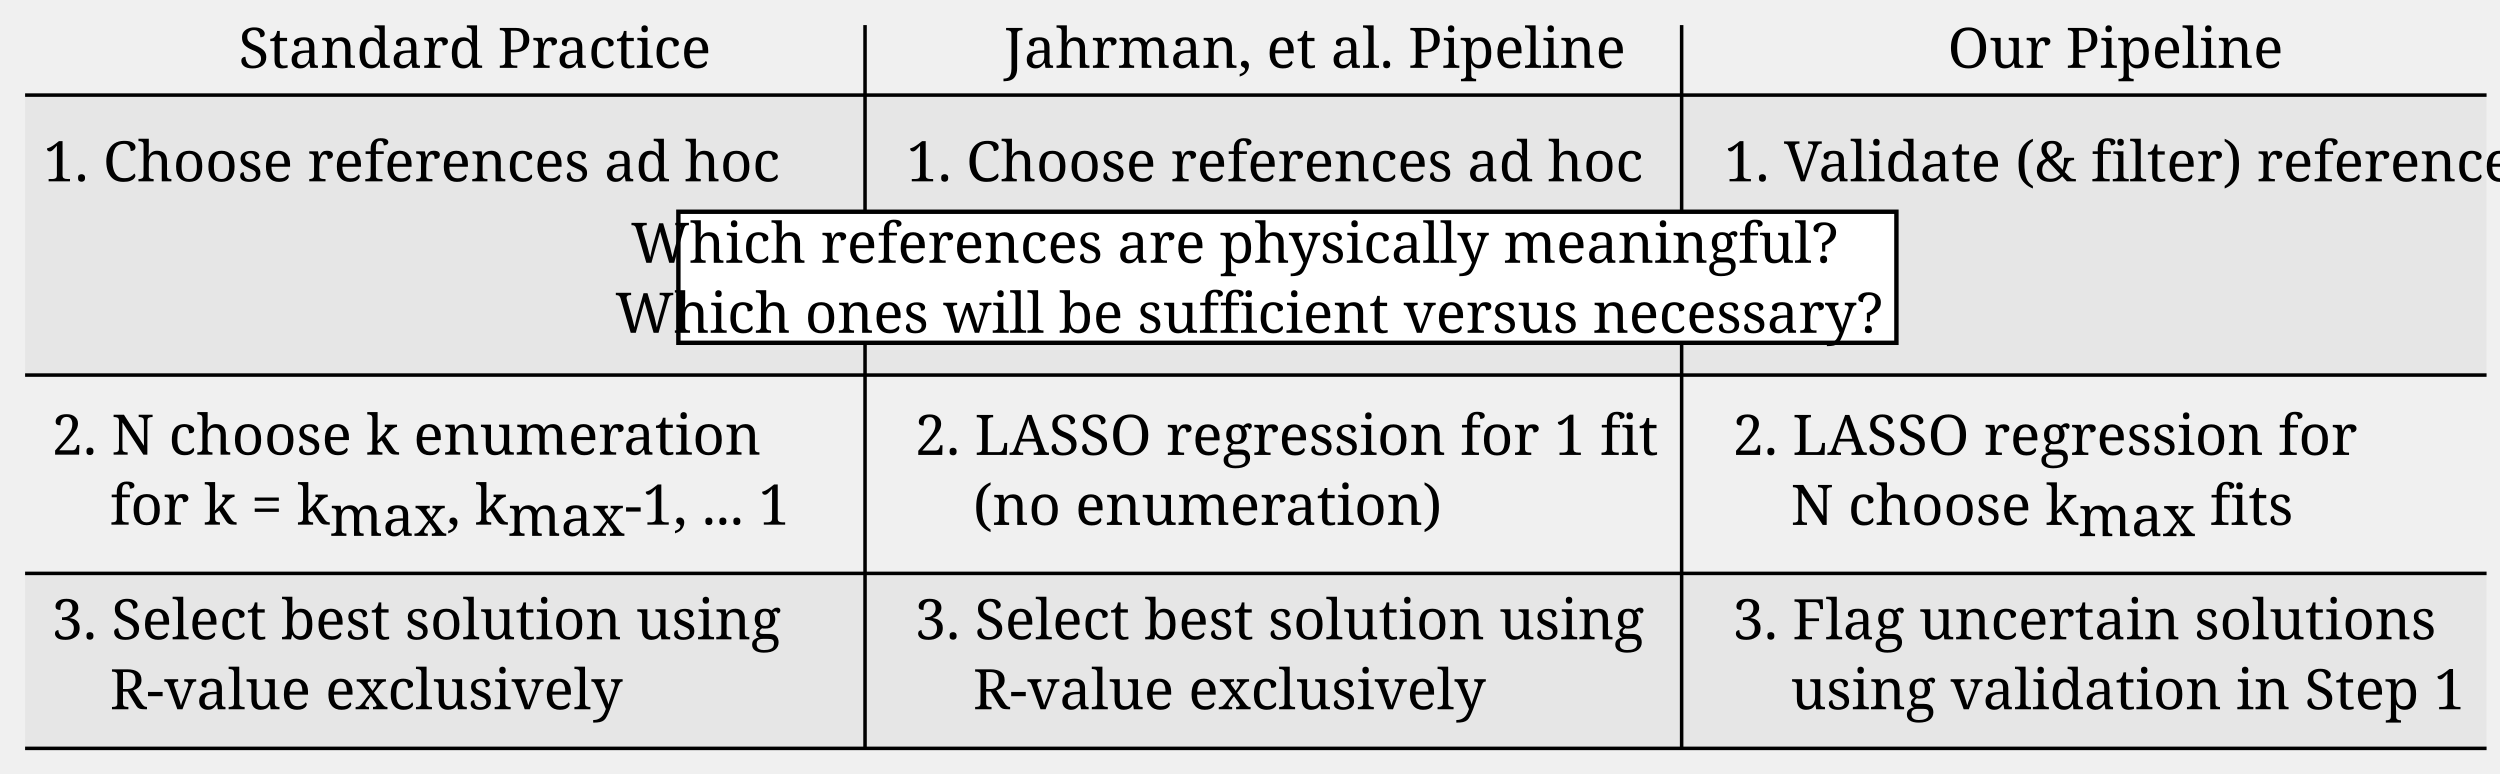
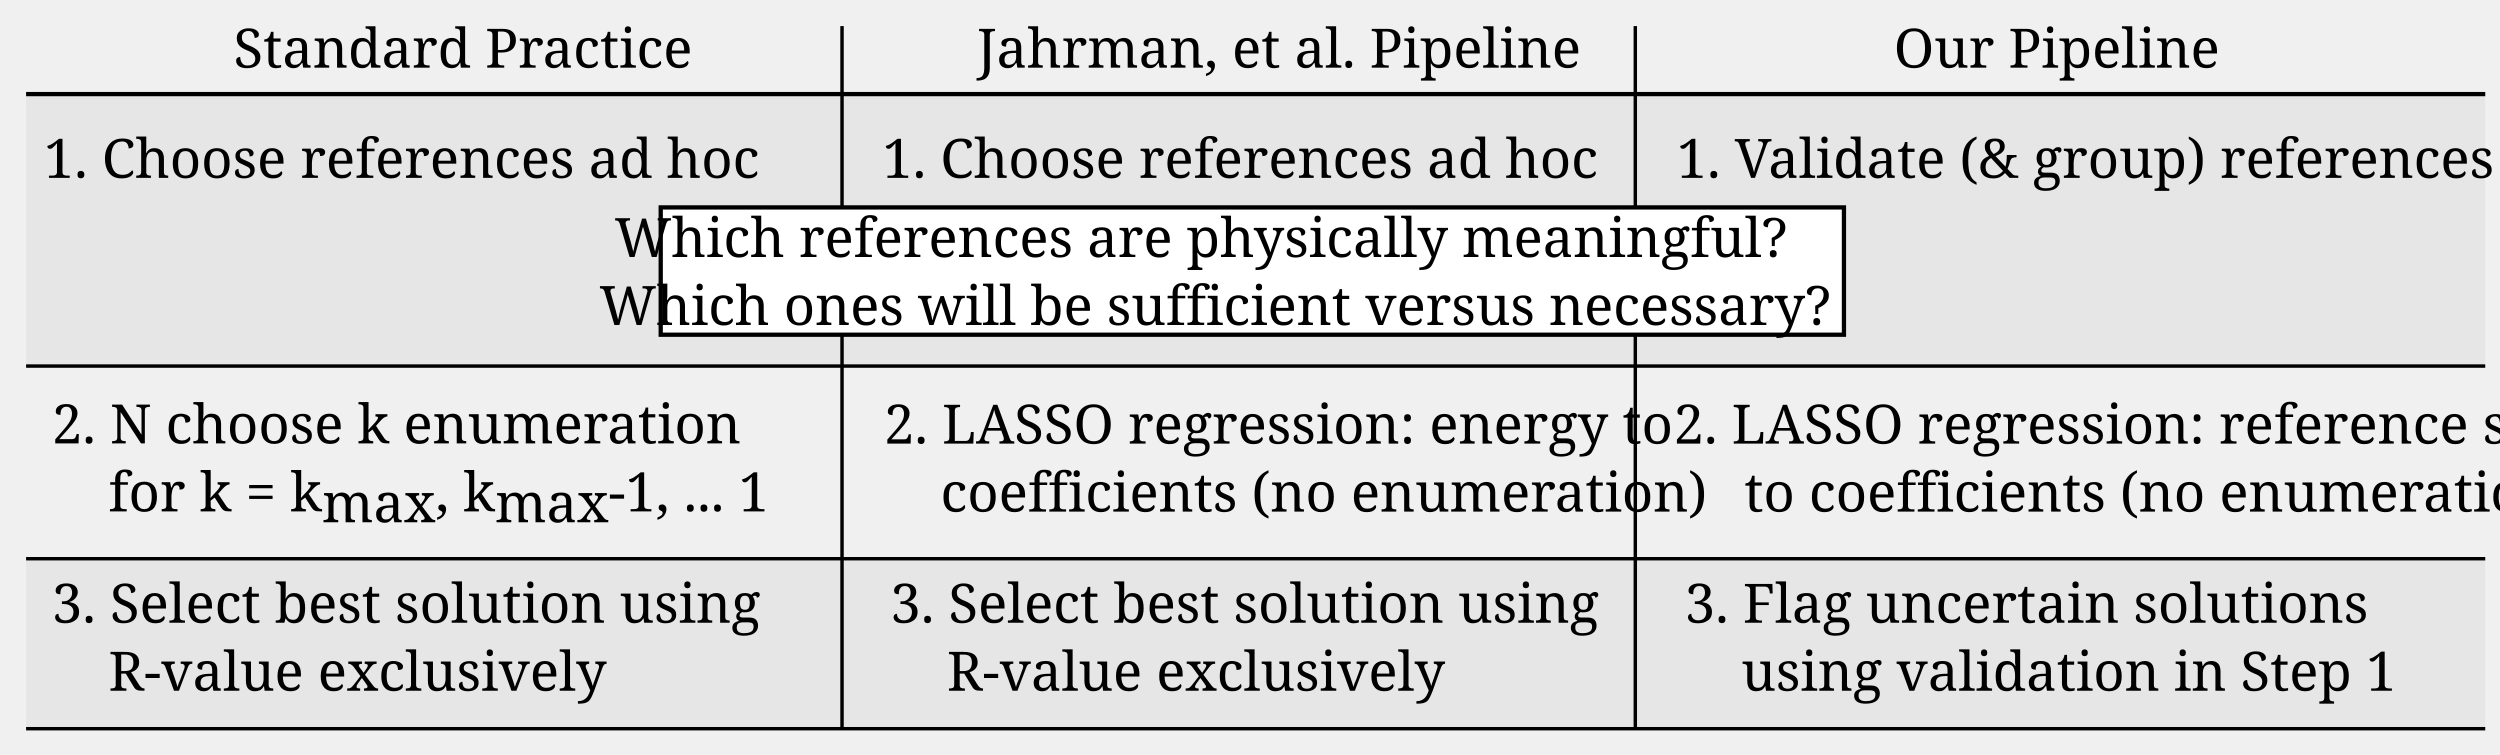
- <svg xmlns="http://www.w3.org/2000/svg" xmlns:xlink="http://www.w3.org/1999/xlink" width="283.504mm" height="87.713mm" viewBox="0 0 283.504 87.713" version="1.1" id="svg8">
+ <svg xmlns="http://www.w3.org/2000/svg" xmlns:xlink="http://www.w3.org/1999/xlink" width="291.842mm" height="88.112mm" viewBox="0 0 291.842 88.112" version="1.1" id="svg8">
  <defs id="defs2">
    <rect x="-25.108" y="91.308" width="214.577" height="42.598" id="rect1068" />
    <linearGradient id="linearGradient1077-7-4">
      <stop style="stop-color:#ffffff;stop-opacity:1" offset="0" id="stop1073" />
      <stop style="stop-color:#252525;stop-opacity:1" offset="1" id="stop1075" />
    </linearGradient>
    <radialGradient xlink:href="#linearGradient1077-7-4" id="radialGradient1039-5" cx="81.161" cy="64.589" fx="81.161" fy="64.589" r="4.711" gradientUnits="userSpaceOnUse" gradientTransform="matrix(-1.123257,-5.7560003e-7,-9.1655428e-7,-1.123257,152.4883,271.8467)" />
  </defs>
-   <g id="layer1" transform="translate(-2.445833,-5.091666)">
-     <rect style="fill:#e6e6e6;fill-opacity:1;fill-rule:evenodd;stroke:none;stroke-width:0.379;stroke-linecap:butt;stroke-linejoin:miter;stroke-miterlimit:4;stroke-dasharray:none;stroke-dashoffset:45.354;stroke-opacity:1;paint-order:markers fill stroke" id="rect1044" width="279.135" height="19.844" x="5.292" y="70.115" ry="0" rx="0" />
-     <rect style="fill:#e6e6e6;fill-opacity:1;fill-rule:evenodd;stroke:none;stroke-width:0.483;stroke-linecap:butt;stroke-linejoin:miter;stroke-miterlimit:4;stroke-dasharray:none;stroke-dashoffset:45.354;stroke-opacity:1;paint-order:markers fill stroke" id="rect1915" width="279.135" height="31.75" x="5.292" y="15.875" ry="0" rx="0" />
+   <g id="layer1" transform="translate(-2.245834,-4.891667)">
+     <rect style="fill:#e6e6e6;fill-opacity:1;fill-rule:evenodd;stroke:none;stroke-width:0.379;stroke-linecap:butt;stroke-linejoin:miter;stroke-miterlimit:4;stroke-dasharray:none;stroke-dashoffset:45.354;stroke-opacity:1;paint-order:markers fill stroke" id="rect1044" width="287.073" height="19.844" x="5.292" y="70.115" ry="0" rx="0" />
+     <rect style="fill:#e6e6e6;fill-opacity:1;fill-rule:evenodd;stroke:none;stroke-width:0.489;stroke-linecap:butt;stroke-linejoin:miter;stroke-miterlimit:4;stroke-dasharray:none;stroke-dashoffset:45.354;stroke-opacity:1;paint-order:markers fill stroke" id="rect1915" width="287.073" height="31.75" x="5.292" y="15.875" ry="0" rx="0" />
    <text xml:space="preserve" style="font-style:normal;font-variant:normal;font-weight:normal;font-stretch:normal;font-size:6.35px;line-height:1.25;font-family:Cambria;-inkscape-font-specification:Cambria;fill:#000000;stroke:none;stroke-width:0.265" x="29.516" y="12.788" id="text835">
      <tspan id="tspan833" x="29.516" y="12.788" style="font-style:normal;font-variant:normal;font-weight:normal;font-stretch:normal;font-size:6.35px;font-family:Cambria;-inkscape-font-specification:Cambria;font-variant-ligatures:normal;font-variant-caps:normal;font-variant-numeric:normal;font-variant-east-asian:normal;fill:#000000;stroke:none;stroke-width:0.265">Standard Practice</tspan>
    </text>
    <text xml:space="preserve" style="font-style:normal;font-variant:normal;font-weight:normal;font-stretch:normal;font-size:6.35px;line-height:1.25;font-family:Cambria;-inkscape-font-specification:Cambria;fill:#000000;stroke-width:0.265" x="116.304" y="12.788" id="text839">
      <tspan id="tspan837" x="116.304" y="12.788" style="font-style:normal;font-variant:normal;font-weight:normal;font-stretch:normal;font-size:6.35px;font-family:Cambria;-inkscape-font-specification:Cambria;font-variant-ligatures:normal;font-variant-caps:normal;font-variant-numeric:normal;font-variant-east-asian:normal;fill:#000000;stroke-width:0.265">Jahrman, et al. Pipeline</tspan>
    </text>
    <text xml:space="preserve" style="font-style:normal;font-variant:normal;font-weight:normal;font-stretch:normal;font-size:6.35px;line-height:1.25;font-family:Cambria;-inkscape-font-specification:Cambria;stroke-width:0.265" x="7.35" y="25.655" id="text843">
      <tspan id="tspan841" x="7.35" y="25.655" style="font-style:normal;font-variant:normal;font-weight:normal;font-stretch:normal;font-size:6.35px;font-family:Cambria;-inkscape-font-specification:Cambria;stroke-width:0.265">1. Choose references <tspan style="font-style:normal;font-variant:normal;font-weight:normal;font-stretch:normal;font-size:6.35px;font-family:Cambria;-inkscape-font-specification:Cambria;font-variant-ligatures:normal;font-variant-caps:normal;font-variant-numeric:normal;font-variant-east-asian:normal" id="tspan845">ad hoc</tspan>
      </tspan>
    </text>
    <text xml:space="preserve" style="font-style:normal;font-variant:normal;font-weight:normal;font-stretch:normal;font-size:6.35px;line-height:1.25;font-family:Cambria;-inkscape-font-specification:Cambria;stroke-width:0.265" x="105.234" y="25.655" id="text849">
      <tspan x="105.234" y="25.655" style="font-style:normal;font-variant:normal;font-weight:normal;font-stretch:normal;font-size:6.35px;font-family:Cambria;-inkscape-font-specification:Cambria;stroke-width:0.265" id="tspan851">1. Choose references ad hoc</tspan>
    </text>
    <text xml:space="preserve" style="font-style:normal;font-variant:normal;font-weight:normal;font-stretch:normal;font-size:6.35px;line-height:1.25;font-family:Cambria;-inkscape-font-specification:Cambria;stroke-width:0.265" x="8.304" y="56.65" id="text879">
      <tspan x="8.304" y="56.65" style="font-style:normal;font-variant:normal;font-weight:normal;font-stretch:normal;font-size:6.35px;font-family:Cambria;-inkscape-font-specification:Cambria;stroke-width:0.265" id="tspan1816">2. N choose k enumeration </tspan>
      <tspan x="8.304" y="64.588" style="font-style:normal;font-variant:normal;font-weight:normal;font-stretch:normal;font-size:6.35px;font-family:Cambria;-inkscape-font-specification:Cambria;stroke-width:0.265" id="tspan887">    for k = k<tspan style="font-style:normal;font-variant:normal;font-weight:normal;font-stretch:normal;font-size:6.35px;font-family:Cambria;-inkscape-font-specification:Cambria;baseline-shift:sub" id="tspan1828">max</tspan>, k<tspan style="font-style:normal;font-variant:normal;font-weight:normal;font-stretch:normal;font-size:6.35px;font-family:Cambria;-inkscape-font-specification:Cambria;baseline-shift:sub" id="tspan1830">max</tspan>-1, ... 1    </tspan>
    </text>
-     <text xml:space="preserve" style="font-style:normal;font-variant:normal;font-weight:normal;font-stretch:normal;font-size:6.35px;line-height:1.25;font-family:Cambria;-inkscape-font-specification:Cambria;stroke-width:0.265" x="106.187" y="56.678" id="text891">
-       <tspan x="106.187" y="56.678" style="font-style:normal;font-variant:normal;font-weight:normal;font-stretch:normal;font-size:6.35px;font-family:Cambria;-inkscape-font-specification:Cambria;stroke-width:0.265" id="tspan895">2. LASSO regression for 1 fit</tspan>
-       <tspan x="106.187" y="64.616" style="font-style:normal;font-variant:normal;font-weight:normal;font-stretch:normal;font-size:6.35px;font-family:Cambria;-inkscape-font-specification:Cambria;stroke-width:0.265" id="tspan940">    (no enumeration)</tspan>
-       <tspan x="106.187" y="72.553" style="font-style:normal;font-variant:normal;font-weight:normal;font-stretch:normal;font-size:6.35px;font-family:Cambria;-inkscape-font-specification:Cambria;stroke-width:0.265" id="tspan893" />
+     <text xml:space="preserve" style="font-style:normal;font-variant:normal;font-weight:normal;font-stretch:normal;font-size:6.35px;line-height:1.25;font-family:Cambria;-inkscape-font-specification:Cambria;stroke-width:0.265" x="105.439" y="56.678" id="text891">
+       <tspan x="105.439" y="56.678" style="font-style:normal;font-variant:normal;font-weight:normal;font-stretch:normal;font-size:6.35px;font-family:Cambria;-inkscape-font-specification:Cambria;stroke-width:0.265" id="tspan895">2. LASSO regression: energy to</tspan>
+       <tspan x="105.439" y="64.616" style="font-style:normal;font-variant:normal;font-weight:normal;font-stretch:normal;font-size:6.35px;font-family:Cambria;-inkscape-font-specification:Cambria;stroke-width:0.265" id="tspan940">    coefficients (no enumeration)</tspan>
+       <tspan x="105.439" y="72.553" style="font-style:normal;font-variant:normal;font-weight:normal;font-stretch:normal;font-size:6.35px;font-family:Cambria;-inkscape-font-specification:Cambria;stroke-width:0.265" id="tspan893" />
    </text>
    <text xml:space="preserve" style="font-style:normal;font-variant:normal;font-weight:normal;font-stretch:normal;font-size:6.35px;line-height:1.25;font-family:Cambria;-inkscape-font-specification:Cambria;stroke-width:0.265" x="8.304" y="77.587" id="text909">
      <tspan x="8.304" y="77.587" style="font-style:normal;font-variant:normal;font-weight:normal;font-stretch:normal;font-size:6.35px;font-family:Cambria;-inkscape-font-specification:Cambria;stroke-width:0.265" id="tspan1078">3. Select best solution using</tspan>
      <tspan x="8.304" y="85.524" style="font-style:normal;font-variant:normal;font-weight:normal;font-stretch:normal;font-size:6.35px;font-family:Cambria;-inkscape-font-specification:Cambria;stroke-width:0.265" id="tspan1087">    R-value exclusively</tspan>
    </text>
    <text xml:space="preserve" style="font-style:normal;font-variant:normal;font-weight:normal;font-stretch:normal;font-size:6.35px;line-height:1.25;font-family:Cambria;-inkscape-font-specification:Cambria;stroke-width:0.265" x="106.187" y="77.587" id="text921">
      <tspan x="106.187" y="77.587" style="font-style:normal;font-variant:normal;font-weight:normal;font-stretch:normal;font-size:6.35px;font-family:Cambria;-inkscape-font-specification:Cambria;stroke-width:0.265" id="tspan925">3. Select best solution using</tspan>
      <tspan x="106.187" y="85.524" style="font-style:normal;font-variant:normal;font-weight:normal;font-stretch:normal;font-size:6.35px;font-family:Cambria;-inkscape-font-specification:Cambria;stroke-width:0.265" id="tspan944">    R-value exclusively</tspan>
    </text>
-     <path style="fill:#000000;stroke:#000000;stroke-width:0.4;stroke-linecap:butt;stroke-linejoin:miter;stroke-miterlimit:4;stroke-dasharray:none;stroke-opacity:1" d="m 5.292,15.875 279.135,0" id="path929" />
-     <path style="fill:none;stroke:#000000;stroke-width:0.4;stroke-linecap:butt;stroke-linejoin:miter;stroke-miterlimit:4;stroke-dasharray:none;stroke-opacity:1" d="m 5.292,47.625 279.135,0" id="path931" />
-     <path style="fill:none;stroke:#000000;stroke-width:0.4;stroke-linecap:butt;stroke-linejoin:miter;stroke-miterlimit:4;stroke-dasharray:none;stroke-opacity:1" d="m 5.292,70.115 279.135,0" id="path933" />
-     <path style="fill:none;stroke:#000000;stroke-width:0.4;stroke-linecap:butt;stroke-linejoin:miter;stroke-miterlimit:4;stroke-dasharray:none;stroke-opacity:1" d="m 5.292,89.958 279.135,0" id="path935" />
+     <path style="fill:#000000;stroke:#000000;stroke-width:0.5;stroke-linecap:butt;stroke-linejoin:miter;stroke-miterlimit:4;stroke-dasharray:none;stroke-opacity:1" d="M 5.292,15.875 H 292.365" id="path929" />
+     <path style="fill:none;stroke:#000000;stroke-width:0.4;stroke-linecap:butt;stroke-linejoin:miter;stroke-miterlimit:4;stroke-dasharray:none;stroke-opacity:1" d="m 5.292,47.625 287.073,-10e-7" id="path931" />
+     <path style="fill:none;stroke:#000000;stroke-width:0.4;stroke-linecap:butt;stroke-linejoin:miter;stroke-miterlimit:4;stroke-dasharray:none;stroke-opacity:1" d="m 5.292,70.115 287.073,0" id="path933" />
+     <path style="fill:none;stroke:#000000;stroke-width:0.4;stroke-linecap:butt;stroke-linejoin:miter;stroke-miterlimit:4;stroke-dasharray:none;stroke-opacity:1" d="m 5.292,89.958 287.073,0" id="path935" />
    <text xml:space="preserve" id="text1066" style="font-size:5.644px;line-height:1.25;font-family:sans-serif;white-space:pre;shape-inside:url(#rect1068);" />
    <path style="fill:#000000;stroke:#000000;stroke-width:0.4;stroke-linecap:butt;stroke-linejoin:miter;stroke-miterlimit:4;stroke-dasharray:none;stroke-opacity:1" d="M 100.542,7.937 V 89.958" id="path1066" />
    <path style="fill:#000000;stroke:#000000;stroke-width:0.4;stroke-linecap:butt;stroke-linejoin:miter;stroke-miterlimit:4;stroke-dasharray:none;stroke-opacity:1" d="M 193.146,7.937 V 89.958" id="path936" />
    <rect style="fill:#ffffff;fill-opacity:1;fill-rule:evenodd;stroke:#000000;stroke-width:0.5;stroke-linecap:butt;stroke-linejoin:miter;stroke-miterlimit:4;stroke-dasharray:none;stroke-dashoffset:45.354;paint-order:markers fill stroke" id="rect1781" width="138.127" height="14.862" x="79.375" y="29.104" ry="0" />
    <text xml:space="preserve" style="font-style:normal;font-variant:normal;font-weight:normal;font-stretch:normal;font-size:6.35px;line-height:1.25;font-family:Cambria;-inkscape-font-specification:Cambria;text-align:center;text-anchor:middle;fill:#000000;stroke:none;stroke-width:0.265" x="148.228" y="34.892" id="text855">
      <tspan id="tspan853" x="148.228" y="34.892" style="font-style:normal;font-variant:normal;font-weight:normal;font-stretch:normal;font-size:6.35px;font-family:Cambria;-inkscape-font-specification:Cambria;text-align:center;text-anchor:middle;fill:#000000;stroke:none;stroke-width:0.265">Which references are physically meaningful?</tspan>
      <tspan x="148.228" y="42.829" style="font-style:normal;font-variant:normal;font-weight:normal;font-stretch:normal;font-size:6.35px;font-family:Cambria;-inkscape-font-specification:Cambria;text-align:center;text-anchor:middle;fill:#000000;stroke:none;stroke-width:0.265" id="tspan859">Which ones will be sufficient versus necessary?</tspan>
    </text>
    <text xml:space="preserve" style="font-style:normal;font-variant:normal;font-weight:normal;font-stretch:normal;font-size:6.35px;line-height:1.25;font-family:Cambria;-inkscape-font-specification:Cambria;fill:#000000;stroke-width:0.265" x="223.328" y="12.789" id="text912">
      <tspan id="tspan910" x="223.328" y="12.789" style="font-style:normal;font-variant:normal;font-weight:normal;font-stretch:normal;font-size:6.35px;font-family:Cambria;-inkscape-font-specification:Cambria;font-variant-ligatures:normal;font-variant-caps:normal;font-variant-numeric:normal;font-variant-east-asian:normal;fill:#000000;stroke-width:0.265">Our Pipeline</tspan>
    </text>
    <text xml:space="preserve" style="font-style:normal;font-variant:normal;font-weight:normal;font-stretch:normal;font-size:6.35px;line-height:1.25;font-family:Cambria;-inkscape-font-specification:Cambria;stroke-width:0.265" x="197.97" y="25.655" id="text916">
-       <tspan x="197.97" y="25.655" style="font-style:normal;font-variant:normal;font-weight:normal;font-stretch:normal;font-size:6.35px;font-family:Cambria;-inkscape-font-specification:Cambria;stroke-width:0.265" id="tspan914">1. Validate (&amp; filter) references</tspan>
+       <tspan x="197.97" y="25.655" style="font-style:normal;font-variant:normal;font-weight:normal;font-stretch:normal;font-size:6.35px;font-family:Cambria;-inkscape-font-specification:Cambria;stroke-width:0.265" id="tspan914">1. Validate (&amp; group) references</tspan>
    </text>
-     <text xml:space="preserve" style="font-style:normal;font-variant:normal;font-weight:normal;font-stretch:normal;font-size:6.35px;line-height:1.25;font-family:Cambria;-inkscape-font-specification:Cambria;stroke-width:0.265" x="198.924" y="56.678" id="text926">
-       <tspan x="198.924" y="56.678" style="font-style:normal;font-variant:normal;font-weight:normal;font-stretch:normal;font-size:6.35px;font-family:Cambria;-inkscape-font-specification:Cambria;stroke-width:0.265" id="tspan918">2. LASSO regression for</tspan>
-       <tspan x="198.924" y="64.616" style="font-style:normal;font-variant:normal;font-weight:normal;font-stretch:normal;font-size:6.35px;font-family:Cambria;-inkscape-font-specification:Cambria;stroke-width:0.265" id="tspan922">    N choose k<tspan style="font-style:normal;font-variant:normal;font-weight:normal;font-stretch:normal;font-size:6.35px;font-family:Cambria;-inkscape-font-specification:Cambria;baseline-shift:sub" id="tspan920">max </tspan>fits</tspan>
-       <tspan x="198.924" y="72.553" style="font-style:normal;font-variant:normal;font-weight:normal;font-stretch:normal;font-size:6.35px;font-family:Cambria;-inkscape-font-specification:Cambria;stroke-width:0.265" id="tspan924" />
+     <text xml:space="preserve" style="font-style:normal;font-variant:normal;font-weight:normal;font-stretch:normal;font-size:6.35px;line-height:1.25;font-family:Cambria;-inkscape-font-specification:Cambria;stroke-width:0.265" x="197.614" y="56.678" id="text926">
+       <tspan x="197.614" y="56.678" style="font-style:normal;font-variant:normal;font-weight:normal;font-stretch:normal;font-size:6.35px;font-family:Cambria;-inkscape-font-specification:Cambria;stroke-width:0.265" id="tspan922">2. LASSO regression: reference set</tspan>
+       <tspan x="197.614" y="64.616" style="font-style:normal;font-variant:normal;font-weight:normal;font-stretch:normal;font-size:6.35px;font-family:Cambria;-inkscape-font-specification:Cambria;stroke-width:0.265" id="tspan900">     to coefficients (no enumeration)</tspan>
+       <tspan x="197.614" y="72.553" style="font-style:normal;font-variant:normal;font-weight:normal;font-stretch:normal;font-size:6.35px;font-family:Cambria;-inkscape-font-specification:Cambria;stroke-width:0.265" id="tspan924" />
    </text>
    <text xml:space="preserve" style="font-style:normal;font-variant:normal;font-weight:normal;font-stretch:normal;font-size:6.35px;line-height:1.25;font-family:Cambria;-inkscape-font-specification:Cambria;stroke-width:0.265" x="198.923" y="77.587" id="text932">
      <tspan id="tspan928" x="198.923" y="77.587" style="font-style:normal;font-variant:normal;font-weight:normal;font-stretch:normal;font-size:6.35px;font-family:Cambria;-inkscape-font-specification:Cambria;stroke-width:0.265">3. Flag uncertain solutions</tspan>
      <tspan x="198.923" y="85.524" style="font-style:normal;font-variant:normal;font-weight:normal;font-stretch:normal;font-size:6.35px;font-family:Cambria;-inkscape-font-specification:Cambria;stroke-width:0.265" id="tspan930">    using validation in Step 1</tspan>
    </text>
  </g>
</svg>
